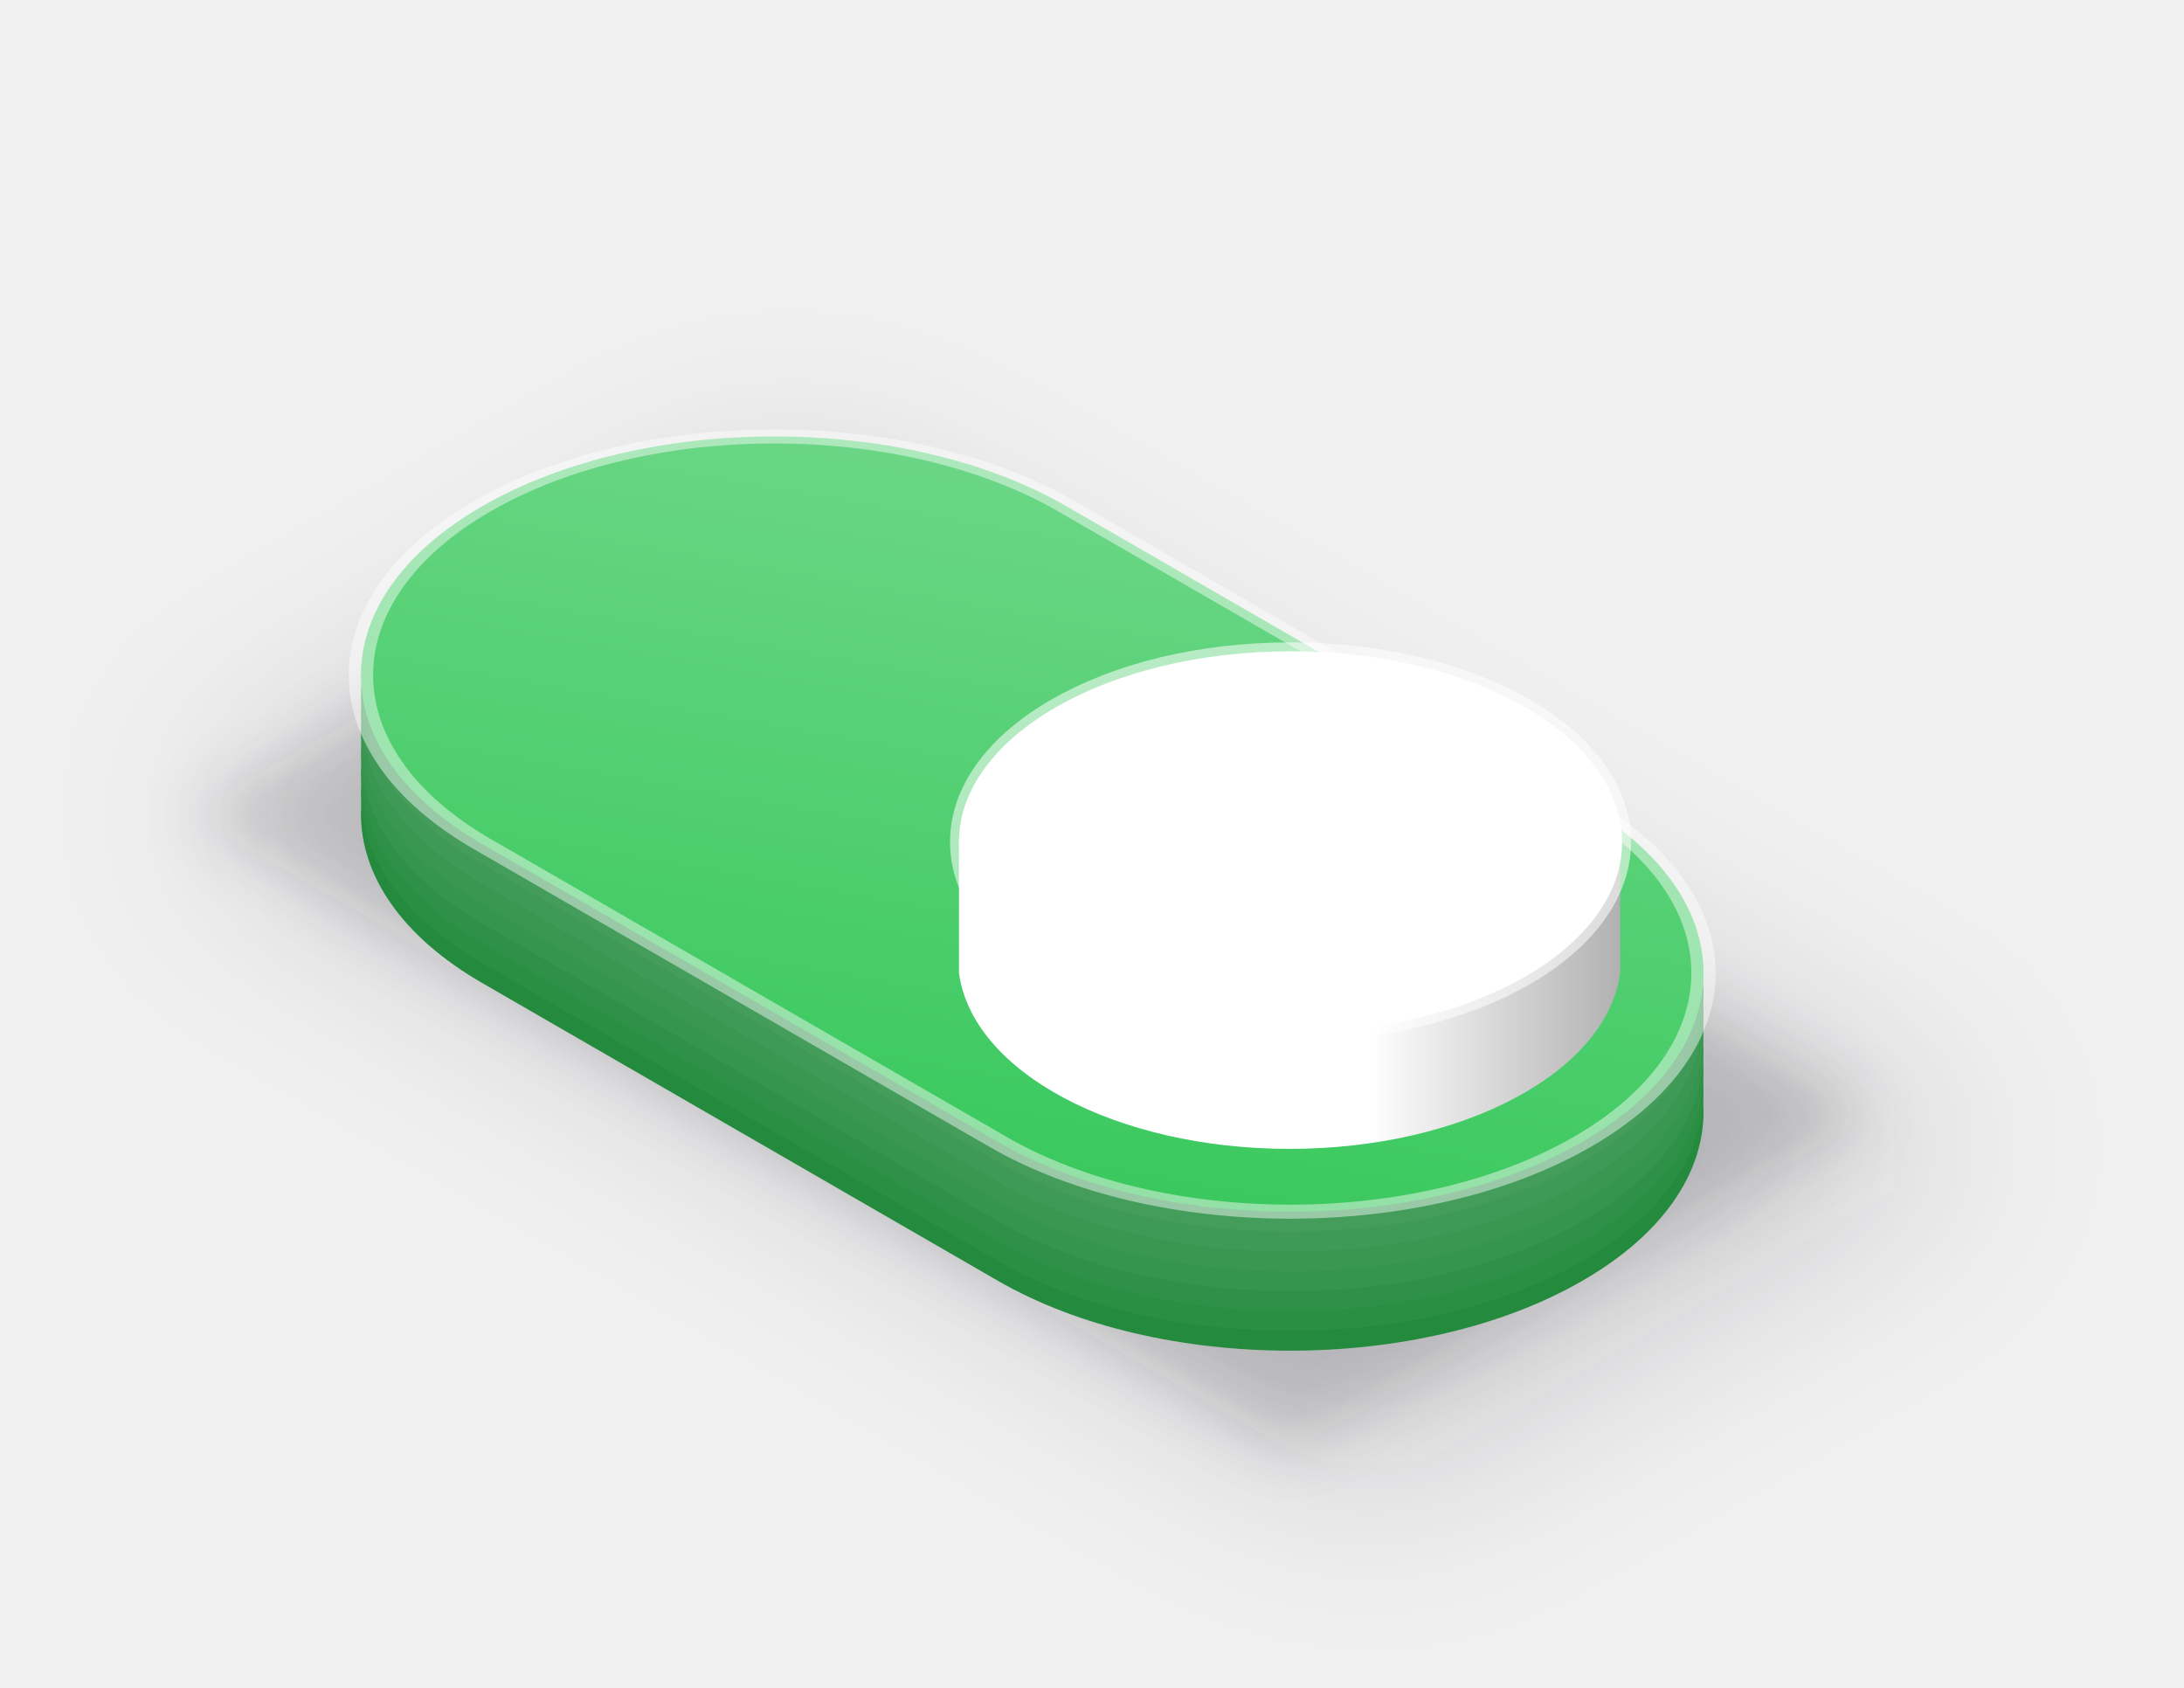
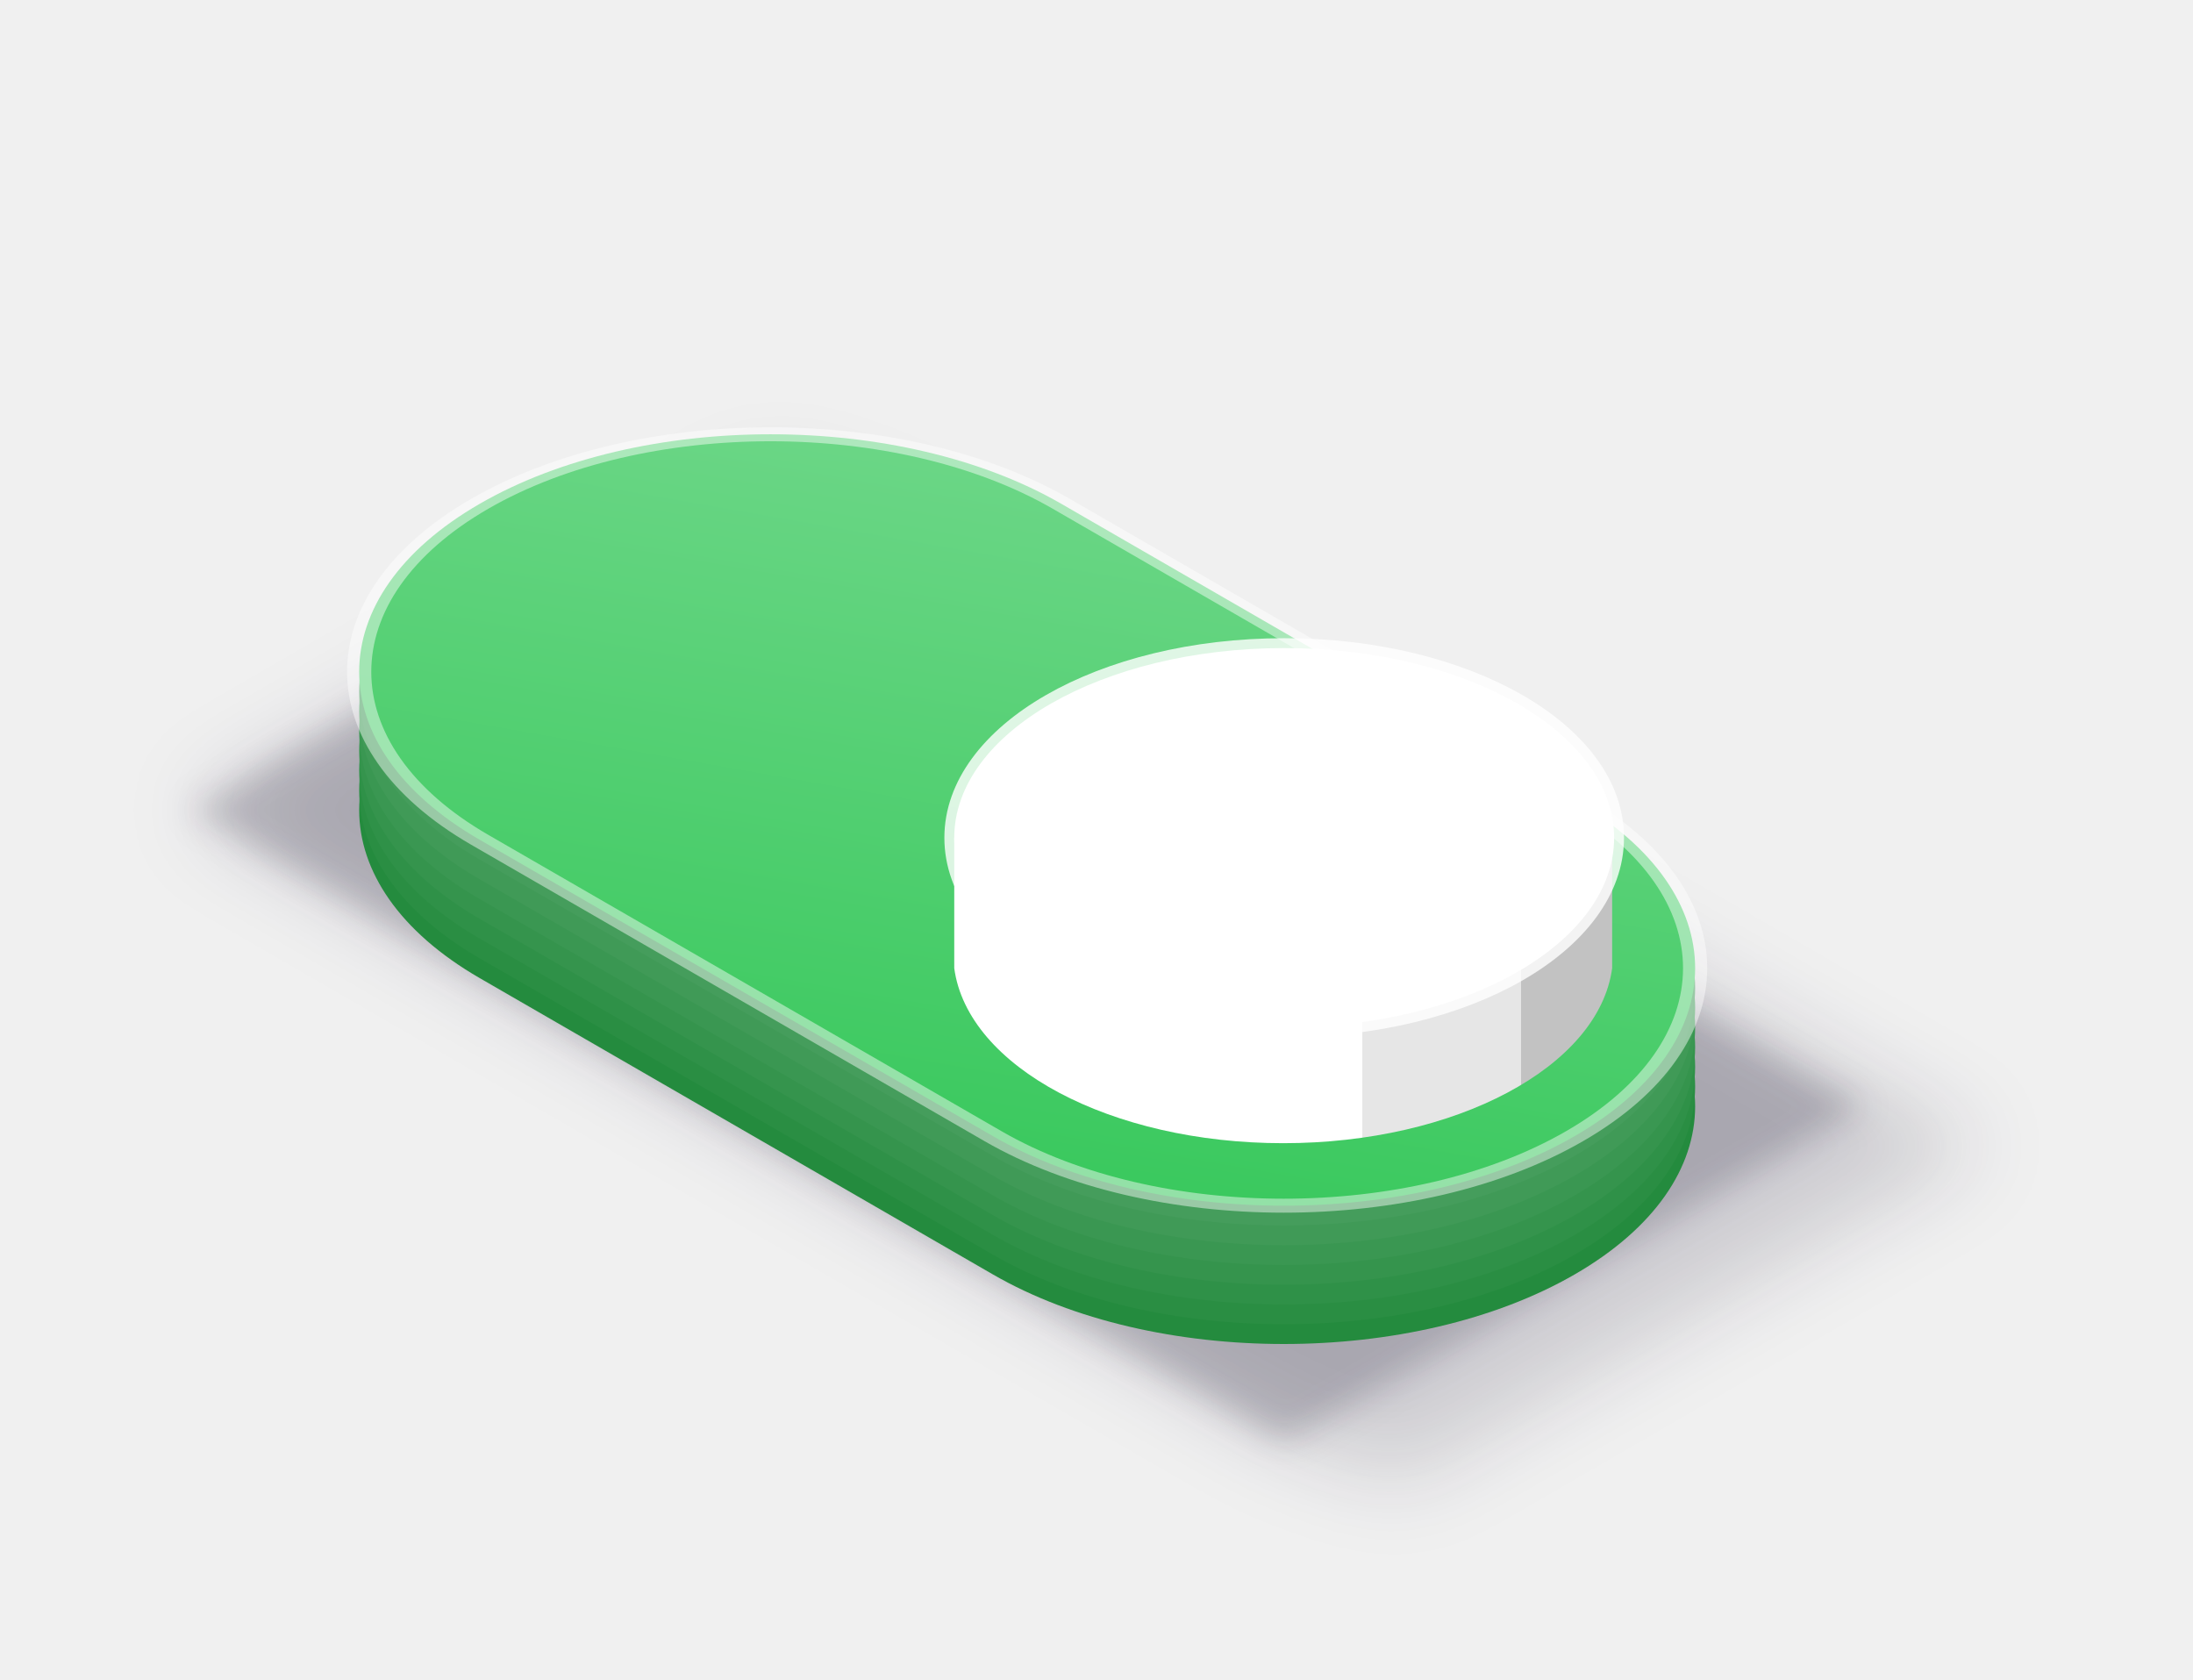
- <svg xmlns="http://www.w3.org/2000/svg" width="240" viewBox="-39 -24 110 85" aria-hidden="true" focusable="false">
+ <svg xmlns="http://www.w3.org/2000/svg" width="240" viewBox="-39 -24 111 85" aria-hidden="true" focusable="false">
  <defs>
    <filter id="iToggle-b" x="-50%" y="-50%" width="200%" height="200%">
-       <feGaussianBlur stdDeviation="4.8" />
+       <feGaussianBlur stdDeviation="2.1" />
    </filter>
    <filter id="iToggle-b2" x="-50%" y="-50%" width="200%" height="200%">
-       <feGaussianBlur stdDeviation="1.5" />
+       <feGaussianBlur stdDeviation="0.8" />
    </filter>
    <filter id="iToggle-b3" x="-50%" y="-50%" width="200%" height="200%">
      <feGaussianBlur stdDeviation="10.2" />
    </filter>
    <linearGradient id="iToggle-1" x1="0" y1="0" x2="1" y2="1">
      <stop offset="0" stop-color="#71d88b" />
      <stop offset="1" stop-color="#34C759" />
    </linearGradient>
    <linearGradient id="iToggle-2" x1="0" y1="0" x2="1" y2="0">
      <stop offset="0" stop-color="#ffffff" />
-       <stop offset="0.28" stop-color="#ffffff" />
+       <stop offset="0.16" stop-color="#ffffff" />
+       <stop offset="0.16" stop-color="#ffffff" />
+       <stop offset="0.27" stop-color="#ffffff" />
+       <stop offset="0.27" stop-color="#ffffff" />
      <stop offset="0.62" stop-color="#ffffff" />
-       <stop offset="1" stop-color="#b2b2b2" />
-     </linearGradient>
-     <linearGradient id="iToggle-3" x1="0" y1="0" x2="1" y2="1">
-       <stop offset="0" stop-color="#ffffff" />
-       <stop offset="1" stop-color="#ffffff" />
+       <stop offset="0.62" stop-color="#e6e6e6" />
+       <stop offset="0.86" stop-color="#e6e6e6" />
+       <stop offset="0.86" stop-color="#c2c2c2" />
+       <stop offset="1" stop-color="#c2c2c2" />
    </linearGradient>
  </defs>
  <g class="lyr" data-depth="0.6">
    <g class="obj " style="--d:0s">
      <g class="fl" style="--fd:0.6s">
-         <polygon points="-29.4,17.0 0.0,0.0 4.8,1.7 60.3,33.7 30.8,50.7 26.0,49.0" fill="#0b0b1a" opacity="0.16" filter="url(#iToggle-b)" />
-         <polygon points="0.0,0.0 55.4,32.0 26.0,49.0 -29.4,17.0" fill="#0b0b1a" opacity="0.144" filter="url(#iToggle-b2)" />
+         <polygon points="-29.4,17.0 0.0,0.0 6.0,2.0 61.4,34.0 32.0,51.0 26.0,49.0" fill="#1b1530" opacity="0.16" filter="url(#iToggle-b)" />
+         <polygon points="0.0,0.0 55.4,32.0 26.0,49.0 -29.4,17.0" fill="#1b1530" opacity="0.21" filter="url(#iToggle-b2)" />
        <g transform="matrix(0.866 0.5 -0.866 0.5 0.00 0.00)">
          <path d="M17.0,0 H47.0 A17.0,17.0 0 0 1 47.0,34 H17.0 A17.0,17.0 0 0 1 17.0,0 Z" transform="translate(0 0)" fill="#248b3e" />
          <path d="M17.0,0 H47.0 A17.0,17.0 0 0 1 47.0,34 H17.0 A17.0,17.0 0 0 1 17.0,0 Z" transform="translate(-1 -1)" fill="#2a8e43" />
          <path d="M17.0,0 H47.0 A17.0,17.0 0 0 1 47.0,34 H17.0 A17.0,17.0 0 0 1 17.0,0 Z" transform="translate(-2 -2)" fill="#2f9148" />
          <path d="M17.0,0 H47.0 A17.0,17.0 0 0 1 47.0,34 H17.0 A17.0,17.0 0 0 1 17.0,0 Z" transform="translate(-3 -3)" fill="#35944d" />
          <path d="M17.0,0 H47.0 A17.0,17.0 0 0 1 47.0,34 H17.0 A17.0,17.0 0 0 1 17.0,0 Z" transform="translate(-4 -4)" fill="#3a9752" />
          <path d="M17.0,0 H47.0 A17.0,17.0 0 0 1 47.0,34 H17.0 A17.0,17.0 0 0 1 17.0,0 Z" transform="translate(-5 -5)" fill="#409a57" />
          <path d="M17.0,0 H47.0 A17.0,17.0 0 0 1 47.0,34 H17.0 A17.0,17.0 0 0 1 17.0,0 Z" transform="translate(-6 -6)" fill="#459d5c" />
          <g transform="translate(-7 -7)">
            <path d="M17.0,0 H47.0 A17.0,17.0 0 0 1 47.0,34 H17.0 A17.0,17.0 0 0 1 17.0,0 Z" fill="url(#iToggle-1)" />
            <path d="M17.0,0 H47.0 A17.0,17.0 0 0 1 47.0,34 H17.0 A17.0,17.0 0 0 1 17.0,0 Z" fill="none" stroke="#fff" stroke-opacity=".45" stroke-width="1" />
          </g>
        </g>
        <path d="M9.3,18.4 L9.3,25.0 A16.7,9.6 0 0 0 42.6,25.0 L42.6,18.4 Z" fill="url(#iToggle-2)" />
-         <ellipse cx="26.0" cy="18.4" rx="16.7" ry="9.6" fill="url(#iToggle-3)" />
-         <ellipse cx="26.0" cy="18.4" rx="16.7" ry="9.6" fill="none" stroke="#ffffff" stroke-width="0.9" opacity="0.55" />
+         <ellipse cx="26.0" cy="18.4" rx="16.7" ry="9.6" fill="#ffffff" />
+         <ellipse cx="26.0" cy="18.4" rx="16.7" ry="9.6" fill="none" stroke="#ffffff" stroke-width="1" opacity="0.8" />
      </g>
    </g>
  </g>
</svg>
